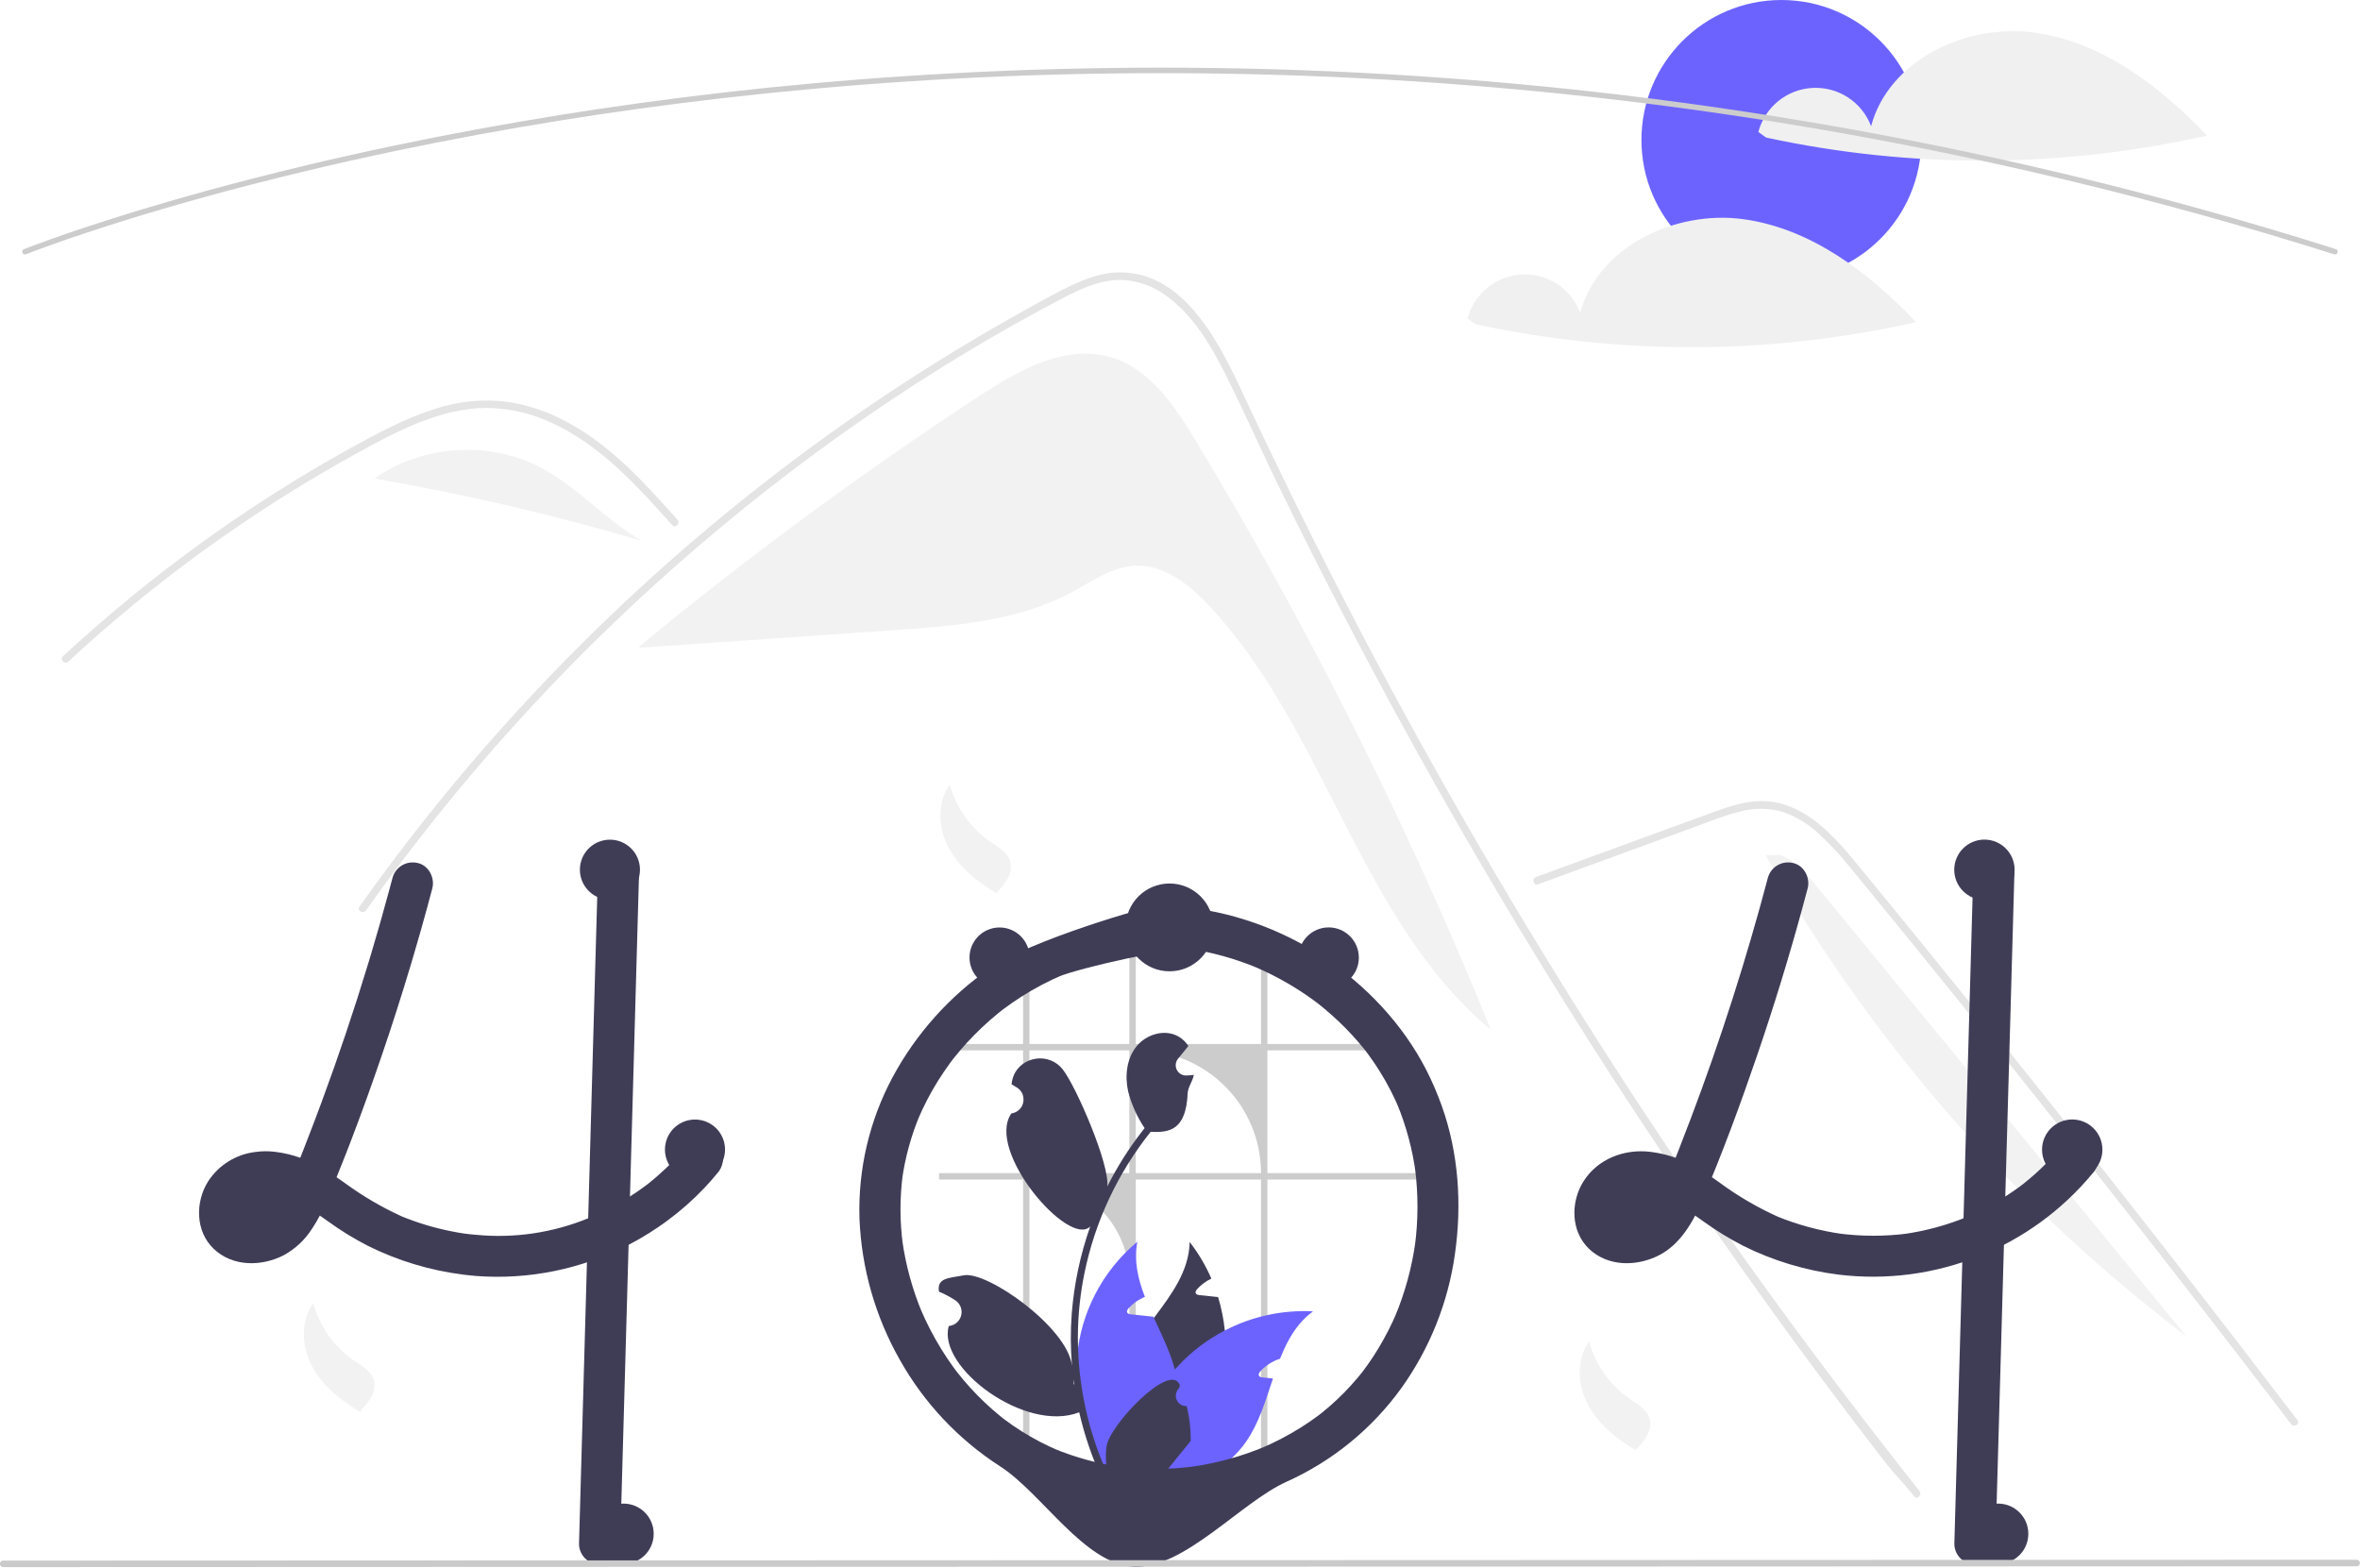
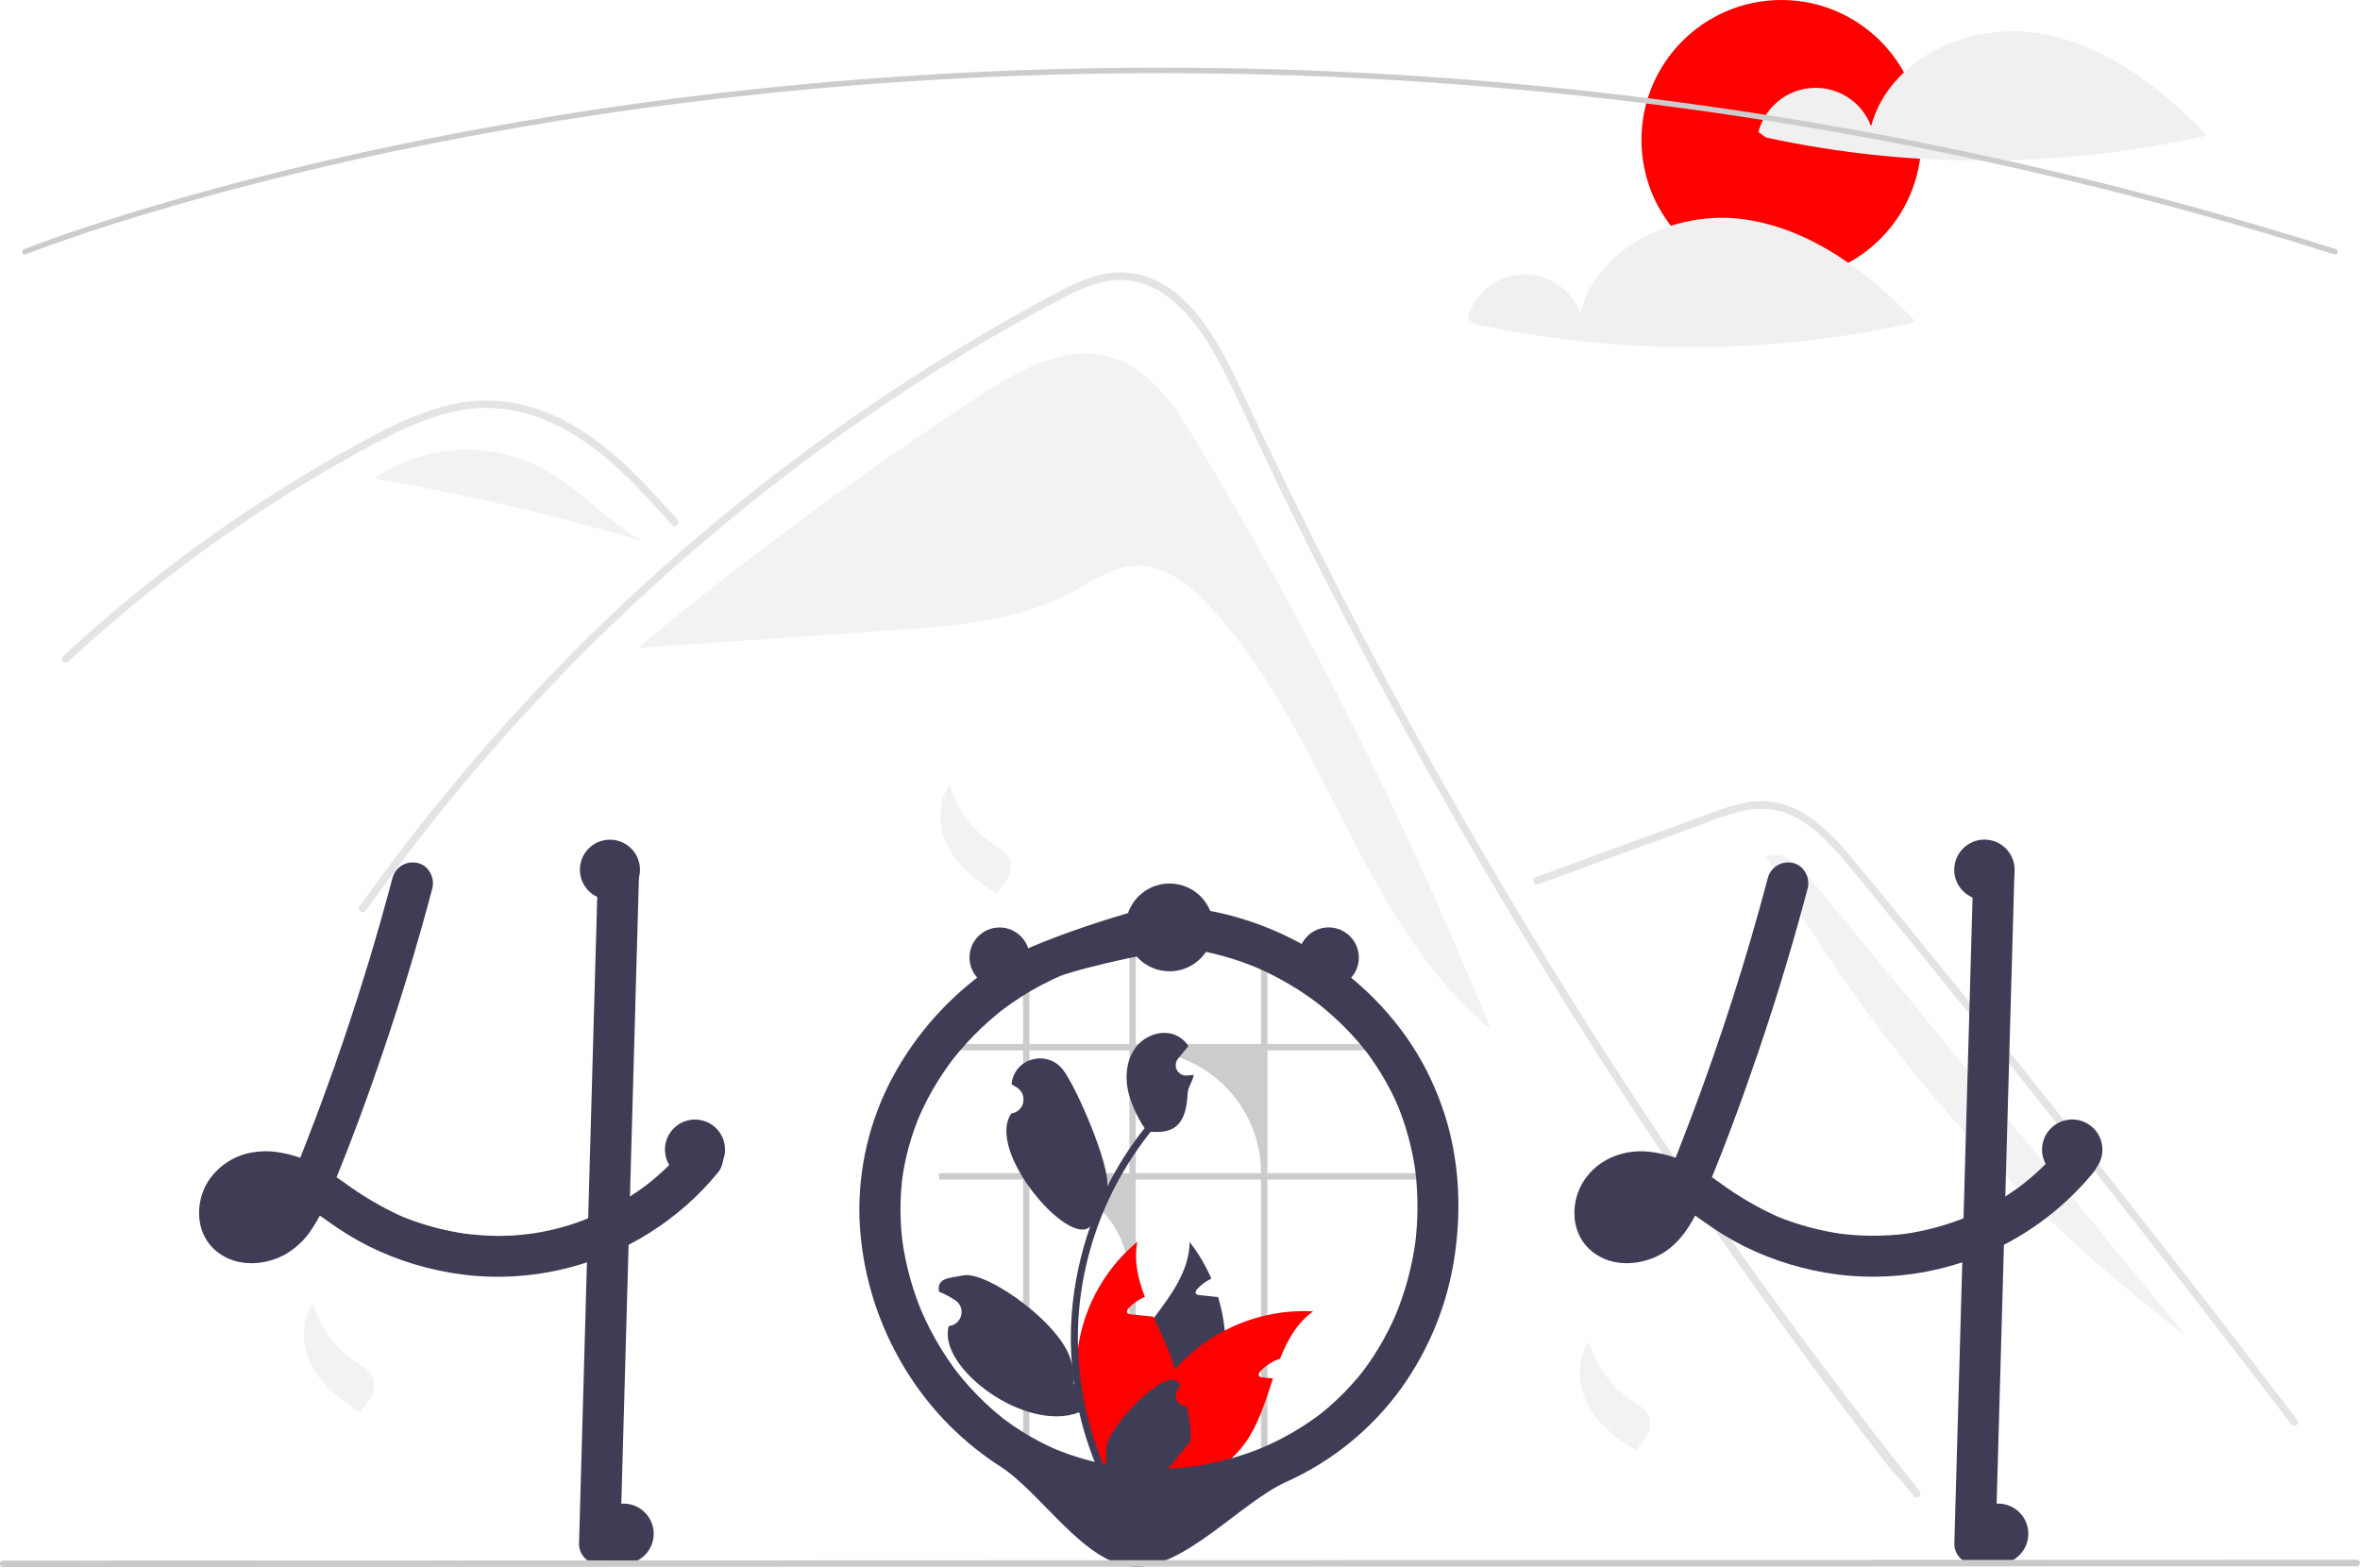
<svg xmlns="http://www.w3.org/2000/svg" data-name="Layer 1" width="860.131" height="571.148" viewBox="0 0 860.131 571.148">
  <path d="M605.67,324.953c-7.669-12.684-16.757-26.228-30.99-30.37-16.482-4.796-33.413,4.732-47.775,14.135a1392.157,1392.157,0,0,0-123.893,91.283l.043.492q46.226-3.188,92.451-6.376c22.265-1.535,45.296-3.283,64.972-13.816,7.467-3.997,14.745-9.336,23.206-9.708,10.512-.462,19.677,6.879,26.88,14.549,42.607,45.371,54.937,114.754,102.738,154.616A1516.995,1516.995,0,0,0,605.67,324.953Z" transform="translate(-169.9343 -164.426)" fill="#f2f2f2" />
  <path d="M867.571,709.781c-4.712-5.95-6.637-7.343-11.285-13.348q-56.764-73.416-106.708-151.792-33.924-53.23-64.483-108.504-14.549-26.278-28.3-52.969-10.67-20.695-20.865-41.638c-1.944-3.988-3.832-7.994-5.711-12.009-4.428-9.442-8.773-18.93-13.439-28.244-5.317-10.616-11.789-21.745-21.553-28.877a29.405,29.405,0,0,0-15.319-5.895c-7.948-.513-15.282,2.769-22.176,6.353-50.439,26.301-97.659,59.276-140.37,96.798A730.778,730.778,0,0,0,303.322,496.247c-1.008,1.439-3.392.064-2.374-1.384q6.009-8.498,12.257-16.813A734.817,734.817,0,0,1,500.805,303.064q18.248-11.826,37.183-22.542c6.362-3.603,12.752-7.16,19.251-10.497,6.371-3.273,13.137-6.215,20.416-6.325,24.77-.385,37.595,27.667,46.405,46.542q4.153,8.911,8.406,17.766,16.075,33.621,33.387,66.628,10.685,20.379,21.837,40.52,34.707,62.718,73.779,122.897c34.506,53.143,68.737,100.089,108.046,149.785C870.596,709.213,868.662,711.175,867.571,709.781Z" transform="translate(-169.9343 -164.426)" fill="#e4e4e4" />
  <path d="M414.916,355.804c-1.439-1.604-2.869-3.209-4.318-4.813-11.422-12.633-23.679-25.118-39.364-32.361a57.11,57.11,0,0,0-23.927-5.546c-8.562.028-16.932,2.273-24.843,5.418-3.74,1.494-7.398,3.19-11.001,4.996-4.116,2.072-8.159,4.281-12.183,6.509q-11.331,6.27-22.368,13.091-21.961,13.572-42.546,29.216-10.671,8.113-20.902,16.758-9.516,8.031-18.646,16.492c-1.302,1.201-3.245-.743-1.944-1.943,1.604-1.494,3.227-2.979,4.85-4.446q6.875-6.215,13.971-12.193,12.939-10.918,26.549-20.993,21.163-15.676,43.783-29.225,11.304-6.765,22.918-12.963c2.338-1.247,4.703-2.466,7.096-3.621a113.116,113.116,0,0,1,16.868-6.866,60.006,60.006,0,0,1,25.476-2.503,66.327,66.327,0,0,1,23.505,8.131c15.401,8.608,27.346,21.919,38.97,34.909C418.033,355.171,416.099,357.124,414.916,355.804Z" transform="translate(-169.9343 -164.426)" fill="#e4e4e4" />
  <path d="M730.477,486.711l36.905-13.498,18.323-6.702c5.968-2.183,11.921-4.667,18.09-6.23a28.539,28.539,0,0,1,16.374.209,37.738,37.738,0,0,1,12.771,7.917,103.64,103.64,0,0,1,10.475,11.186c3.989,4.794,7.92,9.639,11.868,14.467q24.441,29.891,48.563,60.041,24.121,30.15,47.92,60.556,23.857,30.48,47.385,61.216,2.882,3.765,5.76,7.534c1.06,1.388,3.449.02,2.375-1.388Q983.582,650.974,959.549,620.184q-24.092-30.864-48.516-61.466-24.424-30.601-49.179-60.937-6.167-7.558-12.354-15.099c-3.48-4.241-6.92-8.527-10.736-12.474-7.005-7.245-15.758-13.648-26.234-13.822-6.16-.102-12.121,1.852-17.844,3.923-6.17,2.232-12.325,4.506-18.486,6.759l-37.163,13.592-9.291,3.398c-1.649.603-.937,3.262.731,2.652Z" transform="translate(-169.9343 -164.426)" fill="#e4e4e4" />
  <path d="M366.377,334.526c-18.754-9.639-42.771-7.751-60.005,4.291a855.847,855.847,0,0,1,97.371,22.726C390.46,353.759,380.07,341.563,366.377,334.526Z" transform="translate(-169.9343 -164.426)" fill="#f2f2f2" />
  <path d="M306.188,338.784l-3.61,2.935c1.221-1.027,2.491-1.99,3.795-2.901C306.311,338.807,306.249,338.795,306.188,338.784Z" transform="translate(-169.9343 -164.426)" fill="#f2f2f2" />
  <path d="M831.549,486.846c-3.633-4.422-7.56-9.052-12.994-10.848l-5.073.2A575.436,575.436,0,0,0,966.749,651.418Q899.149,569.132,831.549,486.846Z" transform="translate(-169.9343 -164.426)" fill="#f2f2f2" />
  <path d="M516.084,450.367A37.481,37.481,0,0,0,531.015,471.325c2.82,1.92,6.157,3.762,7.122,7.035a8.379,8.379,0,0,1-.874,6.15,24.884,24.884,0,0,1-3.861,5.041l-.137.512c-6.998-4.147-13.656-9.393-17.522-16.551s-4.406-16.539.341-23.145" transform="translate(-169.9343 -164.426)" fill="#f2f2f2" />
  <path d="M749.084,653.367A37.481,37.481,0,0,0,764.015,674.325c2.82,1.92,6.157,3.762,7.122,7.035a8.379,8.379,0,0,1-.874,6.15,24.884,24.884,0,0,1-3.861,5.041l-.137.512c-6.998-4.147-13.656-9.393-17.522-16.551s-4.406-16.539.341-23.145" transform="translate(-169.9343 -164.426)" fill="#f2f2f2" />
  <path d="M284.084,639.367A37.481,37.481,0,0,0,299.015,660.325c2.82,1.92,6.157,3.762,7.122,7.035a8.379,8.379,0,0,1-.874,6.15,24.884,24.884,0,0,1-3.861,5.041l-.137.512c-6.998-4.147-13.656-9.393-17.522-16.551s-4.406-16.539.341-23.145" transform="translate(-169.9343 -164.426)" fill="#f2f2f2" />
-   <circle cx="649.249" cy="51" r="51" fill="#6c63ff" />
+   <circle cx="649.249" cy="51" r="51" fill="#ff0000" />
  <path d="M911.219,176.296c-24.717-3.341-52.935,10.019-59.341,34.124a21.597,21.597,0,0,0-41.094,2.109l2.83,2.027a372.275,372.275,0,0,0,160.659-.726C957.079,195.76,935.935,179.637,911.219,176.296Z" transform="translate(-169.9343 -164.426)" fill="#f0f0f0" />
  <path d="M805.219,244.296c-24.717-3.341-52.935,10.019-59.341,34.124a21.597,21.597,0,0,0-41.094,2.109l2.83,2.027a372.275,372.275,0,0,0,160.659-.726C851.079,263.76,829.935,247.637,805.219,244.296Z" transform="translate(-169.9343 -164.426)" fill="#f0f0f0" />
  <path d="M1020.946,257.154a.982.982,0,0,1-.302-.047C756.237,173.489,523.199,184.424,374.264,208.321c-20.269,3.251-40.591,7.006-60.404,11.161-5.058,1.06-10.306,2.195-15.597,3.378-6.319,1.407-12.554,2.856-18.532,4.306q-3.873.917-7.595,1.849c-3.758.928-7.572,1.895-11.66,2.957-4.568,1.178-9.209,2.413-13.797,3.672a.442.442,0,0,1-.051.015l0.0.001c-5.183,1.415-10.338,2.871-15.323,4.325-2.698.779-5.304,1.548-7.799,2.307-.279.077-.526.151-.776.228l-.536.163c-.311.095-.617.188-.924.275l-.02.006 0.0.001-.812.252c-.968.293-1.912.579-2.841.864-24.545,7.566-38.038,12.949-38.171,13.002a1,1,0,1,1-.744-1.856c.134-.053,13.693-5.463,38.328-13.058.932-.286,1.879-.572,2.85-.866l.754-.234c.026-.01.052-.018.078-.025.305-.087.61-.18.919-.273l.537-.163c.268-.081.531-.161.801-.235,2.479-.754,5.093-1.524,7.798-2.307,4.987-1.455,10.147-2.911,15.334-4.328.016-.006.033-.01.049-.015v-.001c4.604-1.263,9.263-2.503,13.845-3.685,4.094-1.063,7.915-2.032,11.68-2.962q3.738-.93,7.609-1.853c5.985-1.451,12.233-2.902,18.563-4.312,5.299-1.184,10.556-2.322,15.622-3.383,19.843-4.162,40.198-7.923,60.497-11.179C523.096,182.415,756.467,171.463,1021.246,255.201a1.0 1,0,0,1-.301,1.953Z" transform="translate(-169.9343 -164.426)" fill="#ccc" />
  <path d="M432.923,584.266a6.729,6.729,0,0,0-1.7-2.67,6.43,6.43,0,0,0-.92-.71c-2.61-1.74-6.51-2.13-8.99,0a5.81,5.81,0,0,0-.69.71q-1.11,1.365-2.28,2.67c-1.28,1.46-2.59,2.87-3.96,4.24-.39.38-.78.77-1.18,1.15-.23.23-.46.45-.69.67-.88.84-1.78,1.65-2.69,2.45-.48.43-.96.85-1.45,1.26-.73.61-1.46,1.22-2.2,1.81-.07.05-.14.1-.21.16-.02.01-.03.03-.05.04-.01,0-.02,0-.03.02a.179.179,0,0,0-.07.05c-.22.15-.37.25-.48.34.04-.02.08-.05.12-.07-.18.14-.37.28-.55.42-1.75,1.29-3.54,2.53-5.37,3.69a99.21,99.21,0,0,1-14.22,7.55c-.33.13-.67.27-1.01.4a85.97,85.97,0,0,1-40.85,6.02q-2.13-.165-4.26-.45c-1.64-.24-3.27-.53-4.89-.86a97.932,97.932,0,0,1-18.02-5.44,118.652,118.652,0,0,1-20.66-12.12c-1-.71-2.01-1.42-3.02-2.11,1.15-2.82,2.28-5.64,3.38-8.48.55-1.37,1.08-2.74,1.6-4.12,4.09-10.63,7.93-21.36,11.61-32.13q5.58-16.365,10.53-32.92.51-1.68.99-3.36,2.595-8.745,4.98-17.53c.15-.57.31-1.13.45-1.7q.69-2.52,1.35-5.04c1-3.79-1.26-8.32-5.24-9.23a7.634,7.634,0,0,0-9.22,5.24c-.43,1.62-.86,3.23-1.3,4.85q-3.165,11.745-6.66,23.41-.51,1.68-1.02,3.36-7.71,25.41-16.93,50.31-1.11,3.015-2.25,6.01c-.37.98-.74,1.96-1.12,2.94-.73,1.93-1.48,3.86-2.23,5.79-.43,1.13-.87,2.26-1.31,3.38-.29.71-.57,1.42-.85,2.12a41.809,41.809,0,0,0-8.81-2.12l-.48-.06a27.397,27.397,0,0,0-7.01.06,23.914,23.914,0,0,0-17.24,10.66c-4.77,7.51-4.71,18.25,1.98,24.63,6.89,6.57,17.32,6.52,25.43,2.41a28.351,28.351,0,0,0,10.52-9.86,50.569,50.569,0,0,0,2.74-4.65c.21.14.42.28.63.43.8.56,1.6,1.13,2.39,1.69a111.738,111.738,0,0,0,14.51,8.91,108.359,108.359,0,0,0,34.62,10.47c.27.03.53.07.8.1,1.33.17,2.67.3,4.01.41a103.782,103.782,0,0,0,55.58-11.36q2.175-1.125,4.31-2.36,3.315-1.92,6.48-4.08c1.15-.78,2.27-1.57,3.38-2.4a101.042,101.042,0,0,0,13.51-11.95q2.355-2.475,4.51-5.11a8.061,8.061,0,0,0,2.2-5.3A7.564,7.564,0,0,0,432.923,584.266Zm-165.59,23.82c.21-.15.42-.31.62-.47C267.893,607.766,267.603,607.936,267.333,608.086Zm3.21-3.23c-.23.26-.44.52-.67.78a23.366,23.366,0,0,1-2.25,2.2c-.11.1-.23.2-.35.29a.01.01,0,0,0-.01.01,3.804,3.804,0,0,0-.42.22q-.645.39-1.32.72a17.005,17.005,0,0,1-2.71.75,16.799,16.799,0,0,1-2.13.02h-.02a14.823,14.823,0,0,1-1.45-.4c-.24-.12-.47-.26-.7-.4-.09-.08-.17-.16-.22-.21a2.44,2.44,0,0,1-.27-.29.01.01,0,0,0-.01-.01c-.11-.2-.23-.4-.34-.6a.031.031,0,0,1-.01-.02c-.08-.25-.15-.51-.21-.77a12.511,12.511,0,0,1,.01-1.37,13.467,13.467,0,0,1,.54-1.88,11.068,11.068,0,0,1,.69-1.26c.02-.04.12-.2.23-.38.01-.01.01-.01.01-.02.15-.17.3-.35.46-.51.27-.3.56-.56.85-.83a18.022,18.022,0,0,1,1.75-1.01,19.481,19.481,0,0,1,2.93-.79,24.989,24.989,0,0,1,4.41.04,30.301,30.301,0,0,1,4.1,1.01,36.945,36.945,0,0,1-2.77,4.54C270.623,604.746,270.583,604.806,270.543,604.856Zm-11.12-3.29a2.18,2.18,0,0,1-.31.39A1.409,1.409,0,0,1,259.423,601.566Z" transform="translate(-169.9343 -164.426)" fill="#3f3d56" />
  <path d="M402.863,482.136q-.135,4.71-.27,9.42-.285,10.455-.59,20.92-.315,11.775-.66,23.54-.165,6.075-.34,12.15-.465,16.365-.92,32.72c-.03,1.13-.07,2.25-.1,3.38q-.225,8.115-.45,16.23-.255,8.805-.5,17.61-.18,6.6-.37,13.21-1.35,47.895-2.7,95.79a7.648,7.648,0,0,1-7.5,7.5,7.561,7.561,0,0,1-7.5-7.5q.75-26.94,1.52-53.88.675-24.36,1.37-48.72.225-8.025.45-16.06.345-12.09.68-24.18c.03-1.13.07-2.25.1-3.38.02-.99.05-1.97.08-2.96q.66-23.475,1.32-46.96.27-9.24.52-18.49.3-10.545.6-21.08c.09-3.09.17-6.17.26-9.26a7.648,7.648,0,0,1,7.5-7.5A7.561,7.561,0,0,1,402.863,482.136Z" transform="translate(-169.9343 -164.426)" fill="#3f3d56" />
  <path d="M814.291,484.217a893.238,893.238,0,0,1-28.161,87.941c-3.007,7.946-6.083,15.877-9.371,23.712l.756-1.792a54.583,54.583,0,0,1-5.59,10.612q-.229.321-.467.636,1.166-1.49.443-.589c-.254.301-.505.602-.768.895a23.664,23.664,0,0,1-2.249,2.203q-.301.258-.612.504l.938-.729c-.109.257-.873.597-1.111.743a18.254,18.254,0,0,1-2.405,1.219l1.792-.756a19.086,19.086,0,0,1-4.231,1.161l1.994-.268a17.021,17.021,0,0,1-4.298.046l1.994.268a14.002,14.002,0,0,1-3.405-.917l1.792.756a12.012,12.012,0,0,1-1.679-.896c-.271-.177-1.105-.809-.015.025,1.133.866.146.074-.088-.156-.194-.192-.37-.4-.56-.595-.882-.905.996,1.557.397.499a18.182,18.182,0,0,1-.878-1.637l.756,1.792a11.925,11.925,0,0,1-.728-2.651l.268,1.994a13.651,13.651,0,0,1-.003-3.405l-.268,1.994a15.964,15.964,0,0,1,.995-3.68l-.756,1.792a16.729,16.729,0,0,1,1.178-2.298,6.729,6.729,0,0,1,.729-1.071c.049.016-1.269,1.513-.569.757.183-.198.354-.406.539-.602.296-.314.614-.601.926-.898,1.045-.994-1.462.966-.257.179a19.049,19.049,0,0,1,2.749-1.499l-1.792.756a20.311,20.311,0,0,1,4.995-1.34l-1.994.268a25.628,25.628,0,0,1,6.461.076l-1.994-.268a33.211,33.211,0,0,1,7.892,2.22l-1.792-.756c5.39,2.314,10.163,5.749,14.928,9.118a111.95,111.95,0,0,0,14.506,8.906,108.388,108.388,0,0,0,34.622,10.474,103.933,103.933,0,0,0,92.586-36.752,8.078,8.078,0,0,0,2.197-5.303,7.632,7.632,0,0,0-2.197-5.303c-2.752-2.526-7.949-3.239-10.607,0a95.636,95.636,0,0,1-8.107,8.727q-2.017,1.914-4.142,3.71-1.214,1.026-2.461,2.011c-.393.311-1.619,1.138.263-.197-.431.306-.845.64-1.271.955a99.269,99.269,0,0,1-20.332,11.565l1.792-.756a96.836,96.836,0,0,1-24.171,6.622l1.994-.268a97.643,97.643,0,0,1-25.754-.038l1.994.268a99.8,99.8,0,0,1-24.857-6.77l1.792.756a116.025,116.025,0,0,1-21.736-12.591,86.877,86.877,0,0,0-11.113-6.994,42.824,42.824,0,0,0-14.438-4.389c-9.439-1.111-19.057,2.566-24.246,10.72-4.776,7.505-4.714,18.244,1.974,24.625,6.888,6.572,17.318,6.517,25.436,2.406,7.817-3.959,12.513-12.185,15.815-19.942,7.431-17.455,14.01-35.314,20.14-53.263q9.097-26.637,16.499-53.813.917-3.366,1.807-6.739c1.001-3.789-1.261-8.32-5.238-9.226a7.633,7.633,0,0,0-9.226,5.238Z" transform="translate(-169.9343 -164.426)" fill="#3f3d56" />
  <path d="M889.124,482.136l-2.7,95.793-2.685,95.294-1.518,53.884a7.565,7.565,0,0,0,7.5,7.5,7.649,7.649,0,0,0,7.5-7.5l2.7-95.793,2.685-95.294,1.518-53.884a7.565,7.565,0,0,0-7.5-7.5,7.649,7.649,0,0,0-7.5,7.5Z" transform="translate(-169.9343 -164.426)" fill="#3f3d56" />
  <path d="M629.526,700.361h2.329V594.319h54.329v-2.323H631.855V547.252H673.81q-.923-1.173-1.899-2.317H631.855V515.382c-.77-.328-1.547-.645-2.329-.944V544.935h-45.652V507.07c-.782.036-1.553.09-2.329.155v37.71h-36.42V516.684c-.782.346-1.553.711-2.317,1.093V544.935h-30.616v2.317h30.616v44.744h-30.616v2.323h30.616V700.361h2.317V594.319a36.413,36.413,0,0,1,36.42,36.42v69.622h2.329V594.319h45.652Zm-84.401-108.365V547.252h36.42v44.744Zm38.749,0V547.252h.914a44.741,44.741,0,0,1,44.738,44.744Z" transform="translate(-169.9343 -164.426)" opacity="0.2" />
  <path d="M615.303,668.566a63.059,63.059,0,0,1-20.05,33.7c-.74.64-1.48,1.26-2.25,1.87q-2.805.255-5.57.52c-1.53.14-3.04.29-4.54.43l-.27.03-.19-1.64-.76-6.64a37.623,37.623,0,0,1-3.3-32.44c2.64-7.12,7.42-13.41,12.12-19.65,6.49-8.62,12.8-17.14,13.03-27.65a60.544,60.544,0,0,1,7.9,13.33,16.432,16.432,0,0,0-5.12,3.77c-.41.45-.82,1.08-.54,1.62.24.46.84.57,1.36.63,1.25.13,2.51.26,3.76.39,1,.11,2,.21,3,.32a63.99,63.99,0,0,1,2.45,12.18A61.189,61.189,0,0,1,615.303,668.566Z" transform="translate(-169.9343 -164.426)" fill="#3f3d56" />
-   <path d="M648.503,642.356c-5.9,4.29-9.35,10.46-12.03,17.26a16.628,16.628,0,0,0-7.17,4.58c-.41.45-.82,1.08-.54,1.62.24.46.84.57,1.36.63,1.25.13,2.51.26,3.76.39-2.68,8.04-5.14,16.36-9.88,23.15a36.989,36.989,0,0,1-12.03,10.91,38.492,38.492,0,0,1-4.02,1.99q-7.62.585-14.95,1.25-2.805.255-5.57.52c-1.53.14-3.04.29-4.54.43q-.015-.825,0-1.65a63.304,63.304,0,0,1,15.25-39.86c.45-.52.91-1.03,1.38-1.54a61.792,61.792,0,0,1,16.81-12.7A62.654,62.654,0,0,1,648.503,642.356Z" transform="translate(-169.9343 -164.426)" fill="#6c63ff" />
-   <path d="M589.163,699.526l-1.15,3.4-.58,1.73c-1.53.14-3.04.29-4.54.43l-.27.03c-1.66.17-3.31.34-4.96.51-.43-.5-.86-1.01-1.28-1.53a62.03,62.03,0,0,1,8.07-87.11c-1.32,6.91.22,13.53,2.75,20.1-.27.11-.53.22-.78.34a16.432,16.432,0,0,0-5.12,3.77c-.41.45-.82,1.08-.54,1.62.24.46.84.57,1.36.63,1.25.13,2.51.26,3.76.39,1,.11,2,.21,3,.32q.705.075,1.41.15c.07.15.13.29.2.44,2.85,6.18,5.92,12.39,7.65,18.83a43.666,43.666,0,0,1,1.02,4.91A37.604,37.604,0,0,1,589.163,699.526Z" transform="translate(-169.9343 -164.426)" fill="#6c63ff" />
+   <path d="M648.503,642.356c-5.9,4.29-9.35,10.46-12.03,17.26a16.628,16.628,0,0,0-7.17,4.58c-.41.45-.82,1.08-.54,1.62.24.46.84.57,1.36.63,1.25.13,2.51.26,3.76.39-2.68,8.04-5.14,16.36-9.88,23.15a36.989,36.989,0,0,1-12.03,10.91,38.492,38.492,0,0,1-4.02,1.99q-7.62.585-14.95,1.25-2.805.255-5.57.52c-1.53.14-3.04.29-4.54.43q-.015-.825,0-1.65a63.304,63.304,0,0,1,15.25-39.86c.45-.52.91-1.03,1.38-1.54a61.792,61.792,0,0,1,16.81-12.7A62.654,62.654,0,0,1,648.503,642.356Z" transform="translate(-169.9343 -164.426)" fill="#ff0000" />
+   <path d="M589.163,699.526l-1.15,3.4-.58,1.73c-1.53.14-3.04.29-4.54.43l-.27.03c-1.66.17-3.31.34-4.96.51-.43-.5-.86-1.01-1.28-1.53a62.03,62.03,0,0,1,8.07-87.11c-1.32,6.91.22,13.53,2.75,20.1-.27.11-.53.22-.78.34a16.432,16.432,0,0,0-5.12,3.77c-.41.45-.82,1.08-.54,1.62.24.46.84.57,1.36.63,1.25.13,2.51.26,3.76.39,1,.11,2,.21,3,.32q.705.075,1.41.15c.07.15.13.29.2.44,2.85,6.18,5.92,12.39,7.65,18.83a43.666,43.666,0,0,1,1.02,4.91A37.604,37.604,0,0,1,589.163,699.526Z" transform="translate(-169.9343 -164.426)" fill="#ff0000" />
  <path d="M689.821,554.487c-8.609-16.792-21.946-30.921-37.632-41.304a114.237,114.237,0,0,0-52.563-18.38q-3.69-.335-7.399-.393c-2.921-.044-46.866,12.632-61.587,22.982a114.295,114.295,0,0,0-35.333,39.527,102.5,102.5,0,0,0-12.126,51.633,113.564,113.564,0,0,0,14.703,51.476,110.475,110.475,0,0,0,36.444,38.746C549.667,708.561,565.074,734.51,583.183,735.426c18.246.923,39.054-23.555,55.695-30.987a104.425,104.425,0,0,0,41.726-34.005,110.25,110.25,0,0,0,19.599-48.948c2.574-18.083,1.374-36.733-4.801-54.016a111.86,111.86,0,0,0-5.58-12.983c-1.78-3.505-6.996-4.796-10.261-2.691a7.68,7.68,0,0,0-2.691,10.261q1.568,3.088,2.915,6.278l-.756-1.792a101.151,101.151,0,0,1,6.876,25.538l-.268-1.994a109.229,109.229,0,0,1-.066,28.683l.268-1.994a109.734,109.734,0,0,1-7.555,27.674l.756-1.792a104.212,104.212,0,0,1-6.672,13.098q-1.923,3.186-4.081,6.222c-.632.888-1.283,1.761-1.939,2.631-.856,1.136,1.167-1.483.282-.369-.151.19-.3.38-.452.569q-.681.852-1.382,1.688a93.613,93.613,0,0,1-10.176,10.384q-1.366,1.192-2.778,2.331c-.469.378-.932.773-1.421,1.125.019-.013,1.58-1.199.656-.511-.29.216-.579.436-.87.652q-2.91,2.156-5.974,4.092a103.485,103.485,0,0,1-14.756,7.713l1.792-.756a109.215,109.215,0,0,1-27.597,7.552l1.994-.268a108.154,108.154,0,0,1-28.589.051l1.994.268a99.835,99.835,0,0,1-25.095-6.784l1.792.756a93.643,93.643,0,0,1-13.416-6.991q-3.174-2-6.184-4.247c-.286-.214-.57-.43-.855-.645-.915-.691.658.51.67.518a19.169,19.169,0,0,1-1.535-1.225q-1.454-1.184-2.861-2.422a101.989,101.989,0,0,1-10.493-10.709q-1.213-1.434-2.374-2.911c-.335-.426-.947-1.29.404.529-.178-.239-.362-.474-.542-.712q-.647-.858-1.276-1.728-2.203-3.048-4.188-6.246a109.29,109.29,0,0,1-7.805-15.108l.756,1.792a106.588,106.588,0,0,1-7.34-26.837l.268,1.994a97.866,97.866,0,0,1-.048-25.636l-.268,1.994A94.673,94.673,0,0,1,505.276,570.55l-.756,1.792a101.557,101.557,0,0,1,7.195-13.856q2.066-3.323,4.378-6.485.525-.718,1.062-1.428c.324-.428,1.215-1.493-.305.388.149-.184.293-.374.439-.56q1.269-1.608,2.6-3.165A107.402,107.402,0,0,1,530.772,536.215q1.474-1.292,2.995-2.529.691-.562,1.391-1.113c.187-.147.376-.291.562-.439-1.997,1.59-.555.433-.102.093q3.134-2.348,6.435-4.461a103.644,103.644,0,0,1,15.387-8.108l-1.792.756c7.76-3.258,42.141-10.949,48.394-10.11l-1.994-.268A106.225,106.225,0,0,1,628.768,517.419l-1.792-.756a110.313,110.313,0,0,1,12.6,6.329q3.043,1.784,5.967,3.763,1.384.937,2.738,1.915.677.489,1.346.989c.248.185.494.373.741.558,1.039.779-1.431-1.128-.342-.267a110.843,110.843,0,0,1,10.368,9.253q2.401,2.445,4.637,5.045,1.147,1.334,2.246,2.708c.364.455,1.605,2.101.084.085.372.493.747.982,1.114,1.479a97.977,97.977,0,0,1,8.392,13.538c1.793,3.498,6.987,4.802,10.261,2.691A7.677,7.677,0,0,0,689.821,554.487Z" transform="translate(-169.9343 -164.426)" fill="#3f3d56" />
  <path d="M602.431,676.882a3.78,3.78,0,0,1-2.739-6.551c.095-.379.164-.651.259-1.03q-.051-.124-.103-.247c-3.48-8.298-25.685,14.833-26.645,22.632a30.029,30.029,0,0,0,.527,10.328A120.392,120.392,0,0,1,562.778,652.01a116.202,116.202,0,0,1,.721-12.963q.597-5.293,1.657-10.511a121.787,121.787,0,0,1,24.151-51.616c6.874.384,12.898-.663,13.48-13.985.103-2.37,1.861-4.422,2.248-6.756-.656.086-1.323.14-1.979.183-.204.011-.42.021-.624.032l-.077.003a3.745,3.745,0,0,1-3.076-6.101q.425-.523.851-1.046c.43-.538.871-1.065,1.302-1.603a1.865,1.865,0,0,0,.14-.161c.495-.613.99-1.216,1.485-1.829a10.829,10.829,0,0,0-3.55-3.432c-4.959-2.905-11.801-.893-15.384,3.593-3.593,4.486-4.271,10.779-3.023,16.384a43.398,43.398,0,0,0,6.003,13.383c-.269.344-.549.678-.818,1.022a122.574,122.574,0,0,0-12.794,20.268c1.016-7.939-11.412-36.608-16.218-42.681-5.773-7.294-17.611-4.111-18.628,5.136q-.015.134-.029.268,1.071.604,2.096,1.282a5.127,5.127,0,0,1-2.067,9.33l-.105.016c-9.556,13.644,21.077,49.155,28.745,41.181a125.11,125.11,0,0,0-6.734,31.693,118.664,118.664,0,0,0,.086,19.16l-.032-.226C558.902,648.154,529.674,627.514,521.139,629.233c-4.917.99-9.76.765-9.013,5.725q.018.119.036.237a34.442,34.442,0,0,1,3.862,1.861q1.071.604,2.096,1.282a5.127,5.127,0,0,1-2.067,9.33l-.105.016c-.075.011-.14.022-.215.032-4.35,14.966,27.907,39.12,47.518,31.435h.011a125.075,125.075,0,0,0,8.402,24.528H601.679c.108-.334.204-.678.301-1.011a34.102,34.102,0,0,1-8.305-.495c2.227-2.733,4.454-5.487,6.681-8.219a1.861,1.861,0,0,0,.14-.161c1.13-1.398,2.27-2.786,3.399-4.185l.001-.002a49.952,49.952,0,0,0-1.464-12.725Zm-34.371-67.613.016-.021-.016.043Zm-6.648,59.932-.258-.581c.011-.42.011-.839,0-1.269,0-.118-.021-.237-.021-.355.097.742.183,1.485.29,2.227Z" transform="translate(-169.9343 -164.426)" fill="#3f3d56" />
  <circle cx="95.249" cy="439" r="11" fill="#3f3d56" />
  <circle cx="227.249" cy="559" r="11" fill="#3f3d56" />
  <circle cx="728.249" cy="559" r="11" fill="#3f3d56" />
  <circle cx="755.249" cy="419" r="11" fill="#3f3d56" />
  <circle cx="723.249" cy="317" r="11" fill="#3f3d56" />
  <path d="M434.183,583.426a10.949,10.949,0,1,1-.21-2.16A10.992,10.992,0,0,1,434.183,583.426Z" transform="translate(-169.9343 -164.426)" fill="#3f3d56" />
  <circle cx="484.249" cy="349" r="11" fill="#3f3d56" />
  <path d="M545.183,513.426a10.949,10.949,0,1,1-.21-2.16A10.992,10.992,0,0,1,545.183,513.426Z" transform="translate(-169.9343 -164.426)" fill="#3f3d56" />
  <path d="M403.183,481.426a10.949,10.949,0,1,1-.21-2.16A10.992,10.992,0,0,1,403.183,481.426Z" transform="translate(-169.9343 -164.426)" fill="#3f3d56" />
  <circle cx="599.249" cy="443" r="11" fill="#3f3d56" />
  <circle cx="426.249" cy="338" r="16" fill="#3f3d56" />
  <path d="M1028.875,735.267l-857.75.307a1.191,1.191,0,1,1,0-2.381l857.75-.307a1.191,1.191,0,0,1,0,2.381Z" transform="translate(-169.9343 -164.426)" fill="#cacaca" />
</svg>
